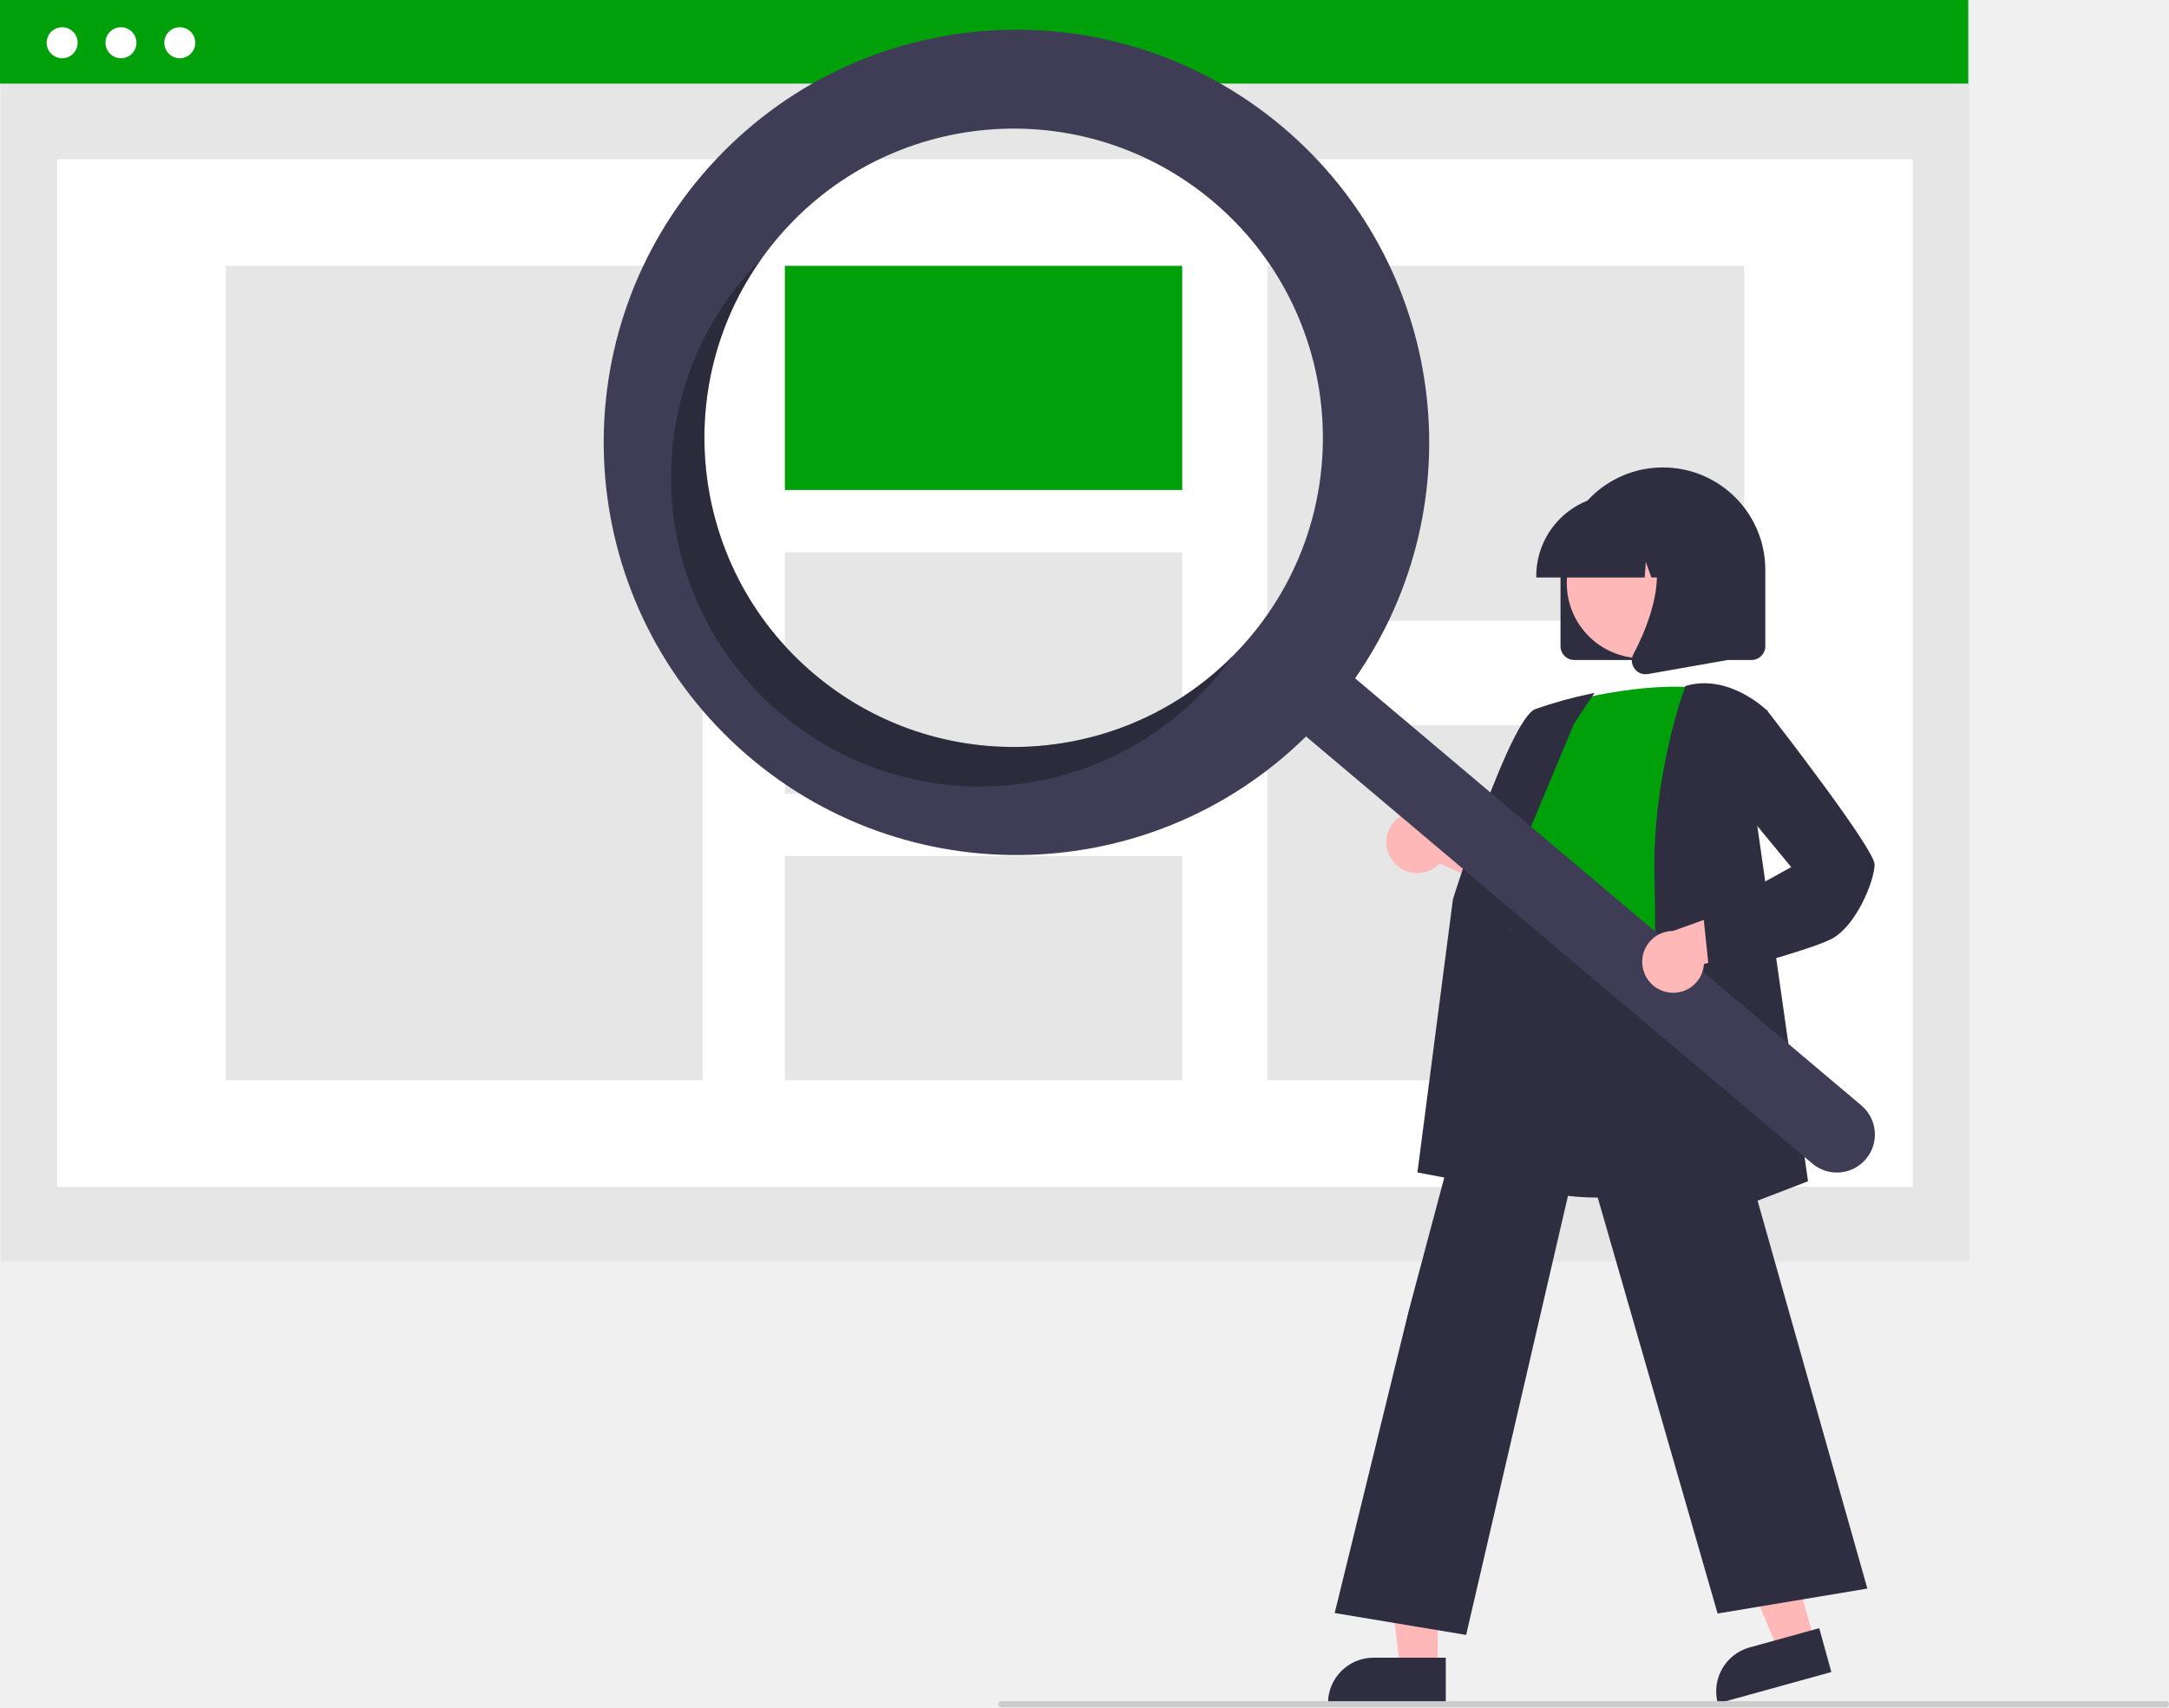
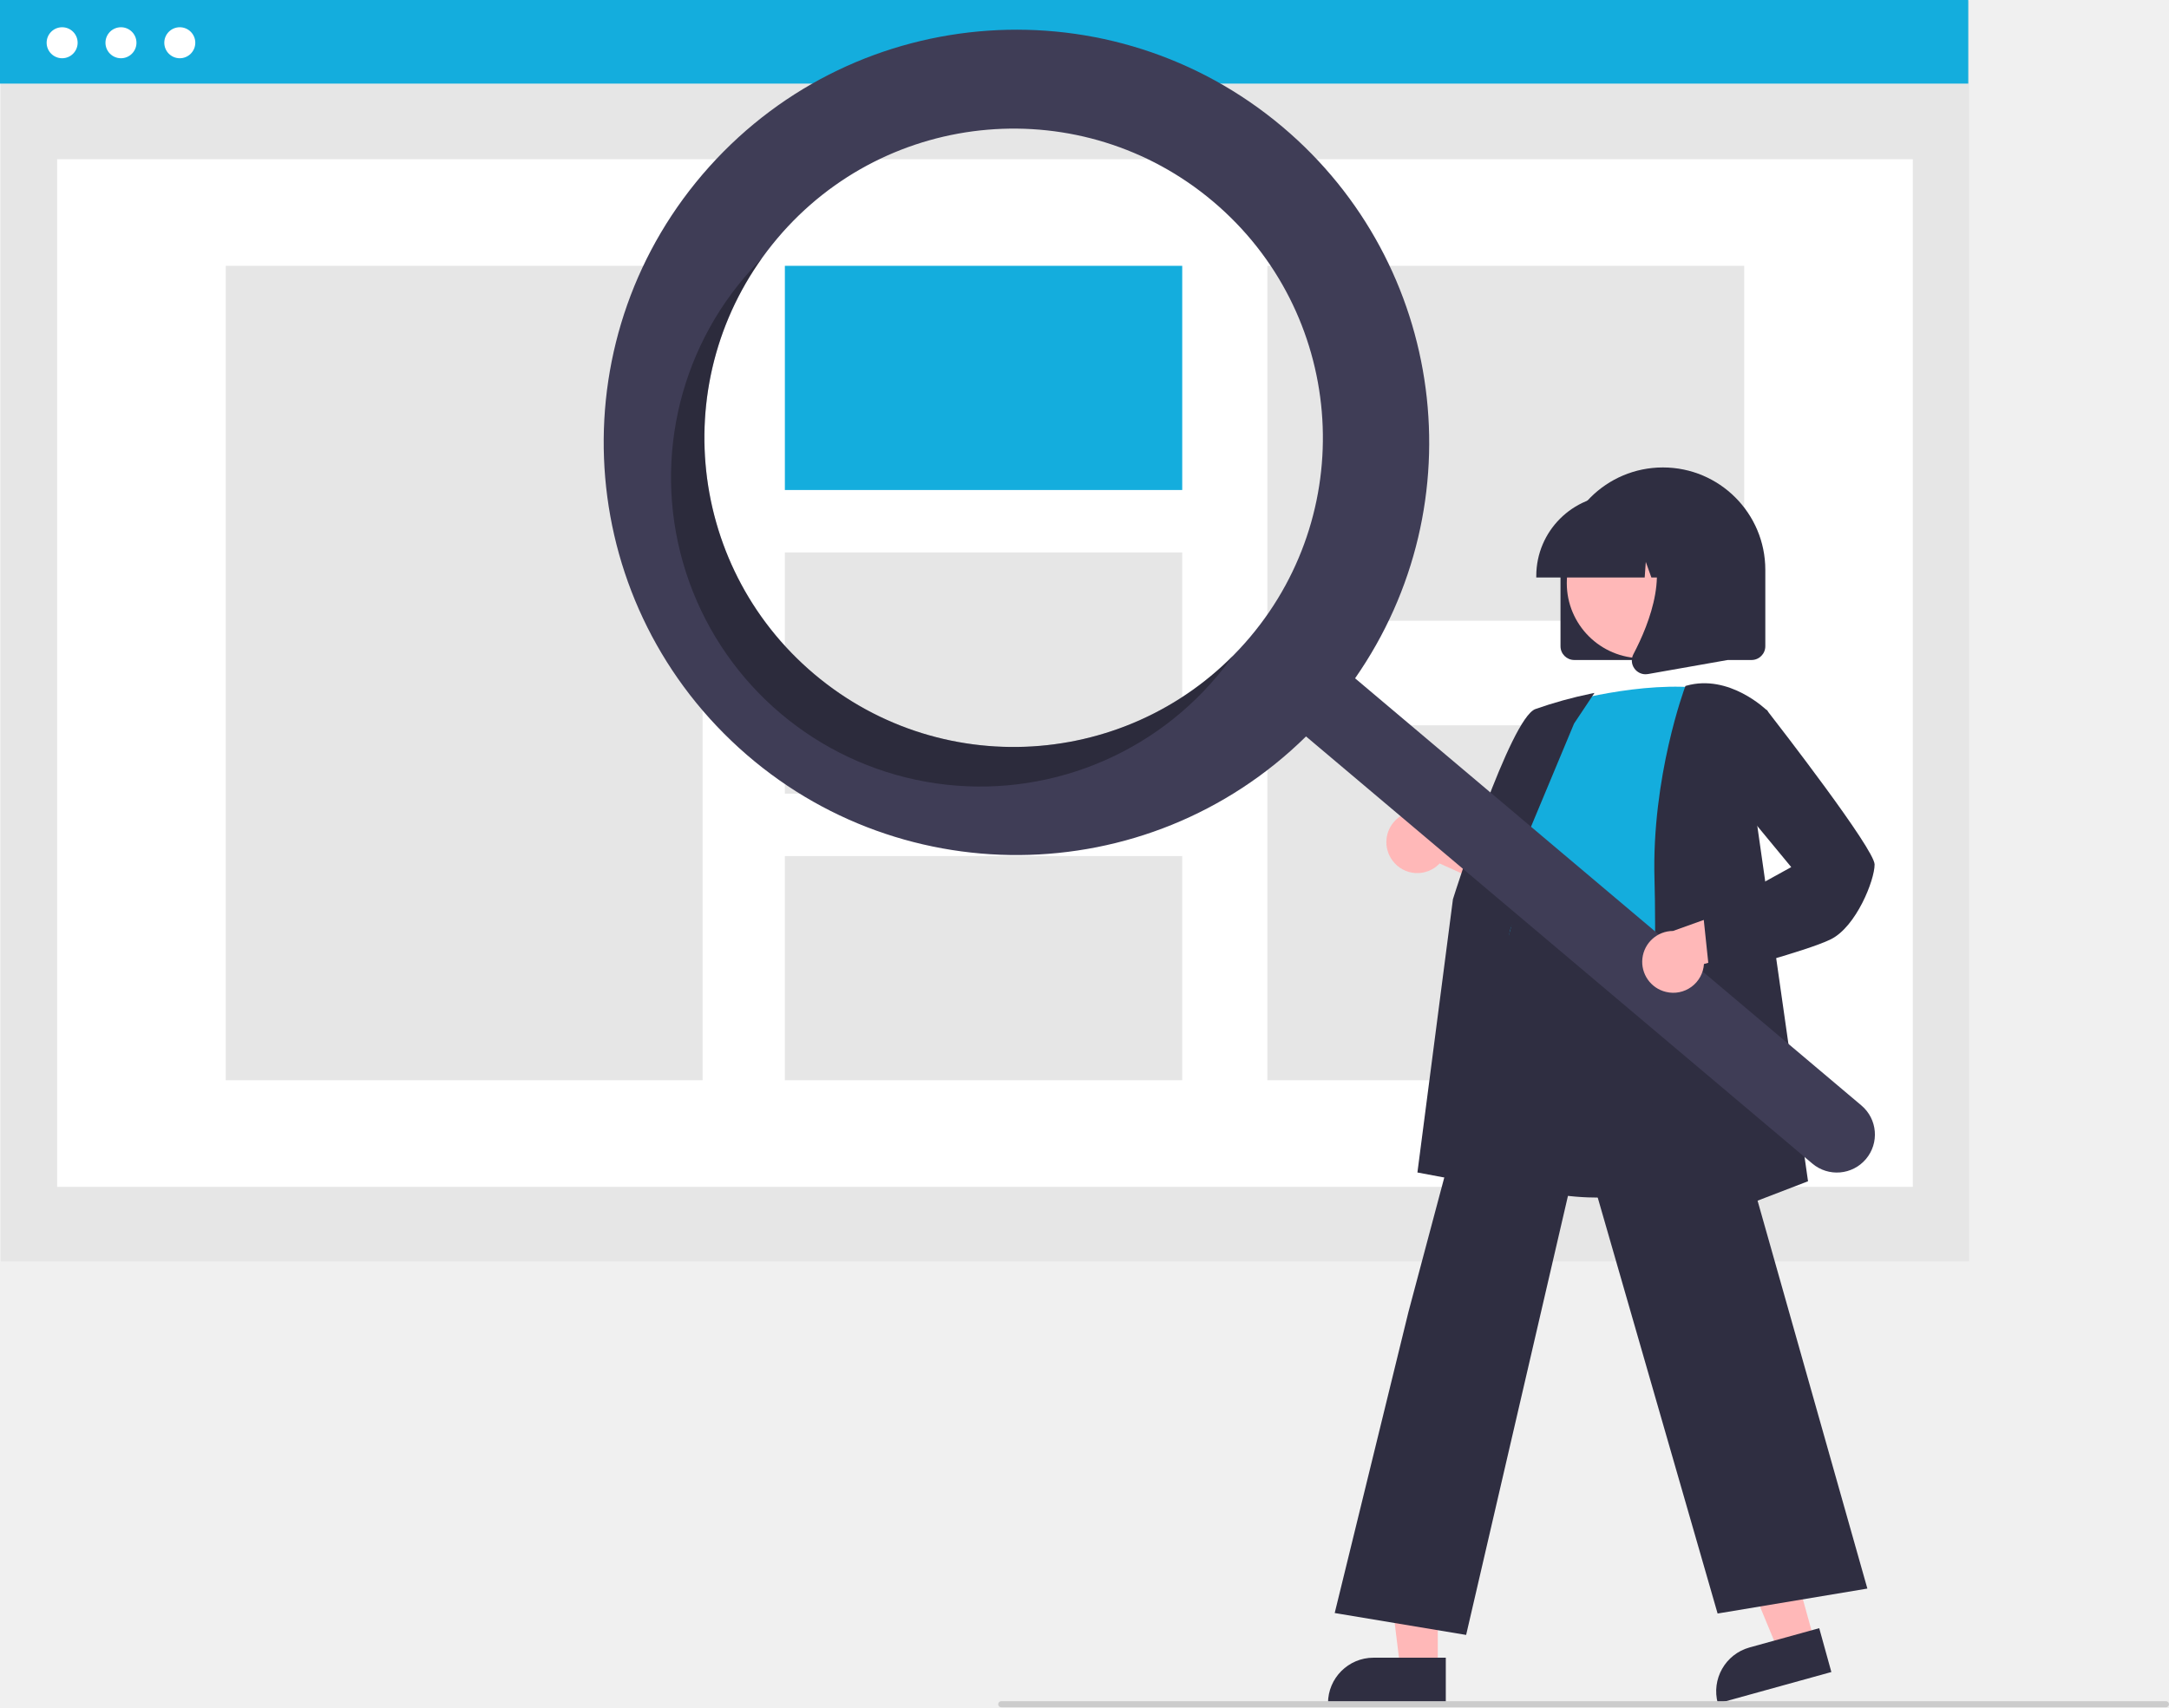
<svg xmlns="http://www.w3.org/2000/svg" data-name="Layer 1" width="709.533" height="558.594" viewBox="0 0 709.533 558.594">
  <rect x="0.275" y="0.365" width="643.862" height="412.358" fill="#e6e6e6" />
  <rect x="18.686" y="52.085" width="607.039" height="336.243" fill="#fff" />
-   <rect width="643.862" height="27.354" fill="#00a00a" />
+   <rect width="643.862" height="27.354" fill="#14addd" />
  <circle cx="20.327" cy="13.985" r="5.07" fill="#fff" />
  <circle cx="39.571" cy="13.985" r="5.07" fill="#fff" />
  <circle cx="58.814" cy="13.985" r="5.07" fill="#fff" />
  <rect x="73.844" y="86.973" width="155.981" height="266.467" fill="#e6e6e6" />
-   <rect x="256.75" y="86.973" width="129.984" height="73.348" fill="#00a00a" />
+   <rect x="256.75" y="86.973" width="129.984" height="73.348" fill="#14addd" />
  <rect x="256.75" y="180.747" width="129.984" height="78.919" fill="#e6e6e6" />
  <rect x="256.75" y="280.092" width="129.984" height="73.348" fill="#e6e6e6" />
  <rect x="414.587" y="86.973" width="155.981" height="116.125" fill="#e6e6e6" />
  <rect x="414.587" y="237.315" width="155.981" height="116.125" fill="#e6e6e6" />
  <path d="M755.712,382.143v-25a33.5,33.5,0,1,1,67,0v25a4.505,4.505,0,0,1-4.5,4.5h-58A4.505,4.505,0,0,1,755.712,382.143Z" transform="translate(-245.2337 -170.7031)" fill="#2f2e41" />
  <polygon points="593.514 536.786 581.698 540.056 563.462 496.038 580.901 491.212 593.514 536.786" fill="#ffb8b8" />
  <path d="M819.385,708.282h23.644a0,0,0,0,1,0,0v14.887a0,0,0,0,1,0,0H804.498a0,0,0,0,1,0,0v0A14.887,14.887,0,0,1,819.385,708.282Z" transform="translate(-406.293 74.94457) rotate(-15.46951)" fill="#2f2e41" />
  <polygon points="470.328 545.875 458.068 545.875 452.235 498.587 470.33 498.587 470.328 545.875" fill="#ffb8b8" />
  <path d="M449.311,542.372h23.644a0,0,0,0,1,0,0v14.887a0,0,0,0,1,0,0H434.424a0,0,0,0,1,0,0v0A14.887,14.887,0,0,1,449.311,542.372Z" fill="#2f2e41" />
  <path d="M700.778,452.301a10.056,10.056,0,0,0,15.392.917l32.59,14.658L745.796,449.545l-30.494-11.109a10.11,10.11,0,0,0-14.524,13.865Z" transform="translate(-245.2337 -170.7031)" fill="#ffb8b8" />
  <path d="M768.492,562.539c-10.239,0-20.839-1.525-29.749-6.062a38.416,38.416,0,0,1-19.709-23.565c-4.642-14.699,1.211-29.14,6.871-43.105,3.508-8.654,6.821-16.827,7.68-24.884l.3-2.86c1.339-12.848,2.495-23.943,8.897-28.105,3.318-2.157,7.78-2.28,13.641-.377l55.045,17.881-2.024,104.49-.334.112C808.823,556.161,789.418,562.539,768.492,562.539Z" transform="translate(-245.2337 -170.7031)" fill="#2f2e41" />
-   <path d="M755.462,401.051s27-8,48-5c0,0-12,66-8,88s-69.5,8.5-54.5-12.5l5-25s-10-10-1-22Z" transform="translate(-245.2337 -170.7031)" fill="#00a00a" />
+   <path d="M755.462,401.051s27-8,48-5c0,0-12,66-8,88s-69.5,8.5-54.5-12.5l5-25s-10-10-1-22Z" transform="translate(-245.2337 -170.7031)" fill="#14addd" />
  <path d="M742.182,560.558l-33.276-6.239,11.618-89.407c.781-2.496,18.778-59.143,26.952-62.208a139.517,139.517,0,0,1,18.166-5.047l1.184-.237-6.672,10.009-26.564,63.654Z" transform="translate(-245.2337 -170.7031)" fill="#2f2e41" />
  <path d="M724.843,705.622l-42.995-7.166,24.128-98.524,35.903-134.737.354,2.393c.028.178,3.382,17.78,53.151,9.97l.438-.068.121.426,60.152,212.538-48.99,8.165L762.422,543.551Z" transform="translate(-245.2337 -170.7031)" fill="#2f2e41" />
  <path d="M784.436,577.29l.027-.756c.03-.84,2.988-84.373,2-117.967-.991-33.709,9.922-62.901,10.032-63.192l.089-.234.241-.069c14.12-4.034,26.369,8.005,26.491,8.127l.172.172-4.021,33.176,17.216,120.642Z" transform="translate(-245.2337 -170.7031)" fill="#2f2e41" />
  <circle cx="537.095" cy="190.797" r="24.561" fill="#ffb8b8" />
  <path d="M747.787,359.143a26.53,26.53,0,0,1,26.5-26.5h5a26.53,26.53,0,0,1,26.5,26.5v.5H795.22l-3.604-10.092-.721,10.092h-5.461l-1.818-5.092-.364,5.092H747.787Z" transform="translate(-245.2337 -170.7031)" fill="#2f2e41" />
  <path d="M779.911,389.454a4.433,4.433,0,0,1-.352-4.707c5.299-10.078,12.717-28.7,2.87-40.185l-.708-.825h28.587V386.658l-25.969,4.582a4.596,4.596,0,0,1-.796.07A4.482,4.482,0,0,1,779.911,389.454Z" transform="translate(-245.2337 -170.7031)" fill="#2f2e41" />
  <path d="M664.814,212.249a135.02,135.02,0,1,0,7.655,199.403L838.087,551.4a12.442,12.442,0,0,0,16.066-19.003l-.018-.015L688.516,392.634A135.027,135.027,0,0,0,664.814,212.249ZM654.137,379.177a101.158,101.158,0,1,1-12.077-142.548l0,0A101.158,101.158,0,0,1,654.137,379.177Z" transform="translate(-245.2337 -170.7031)" fill="#3f3d56" />
  <path d="M511.589,391.254a101.163,101.163,0,0,1-17.166-135.989q-2.901,2.922-5.609,6.12A101.158,101.158,0,1,0,643.438,391.856q2.702-3.202,5.089-6.559A101.163,101.163,0,0,1,511.589,391.254Z" transform="translate(-245.2337 -170.7031)" opacity="0.3" style="isolation:isolate" />
  <path d="M790.214,495.239a10.056,10.056,0,0,0,12.424-9.133l34.433-9.557L823.074,464.346l-30.552,10.947A10.11,10.11,0,0,0,790.214,495.239Z" transform="translate(-245.2337 -170.7031)" fill="#ffb8b8" />
  <path d="M804.526,490.18,802.43,470.274l28.762-15.869-18.752-22.7L815.5,406.205l7.62-3.266.237.305c3.593,4.62,35.105,45.281,35.105,50.307,0,5.163-6.029,20.323-14.276,24.447-7.956,3.978-37.831,11.709-39.099,12.037Z" transform="translate(-245.2337 -170.7031)" fill="#2f2e41" />
  <path d="M953.766,729.297h-381a1,1,0,1,1,0-2h381a1,1,0,0,1,0,2Z" transform="translate(-245.2337 -170.7031)" fill="#ccc" />
</svg>
